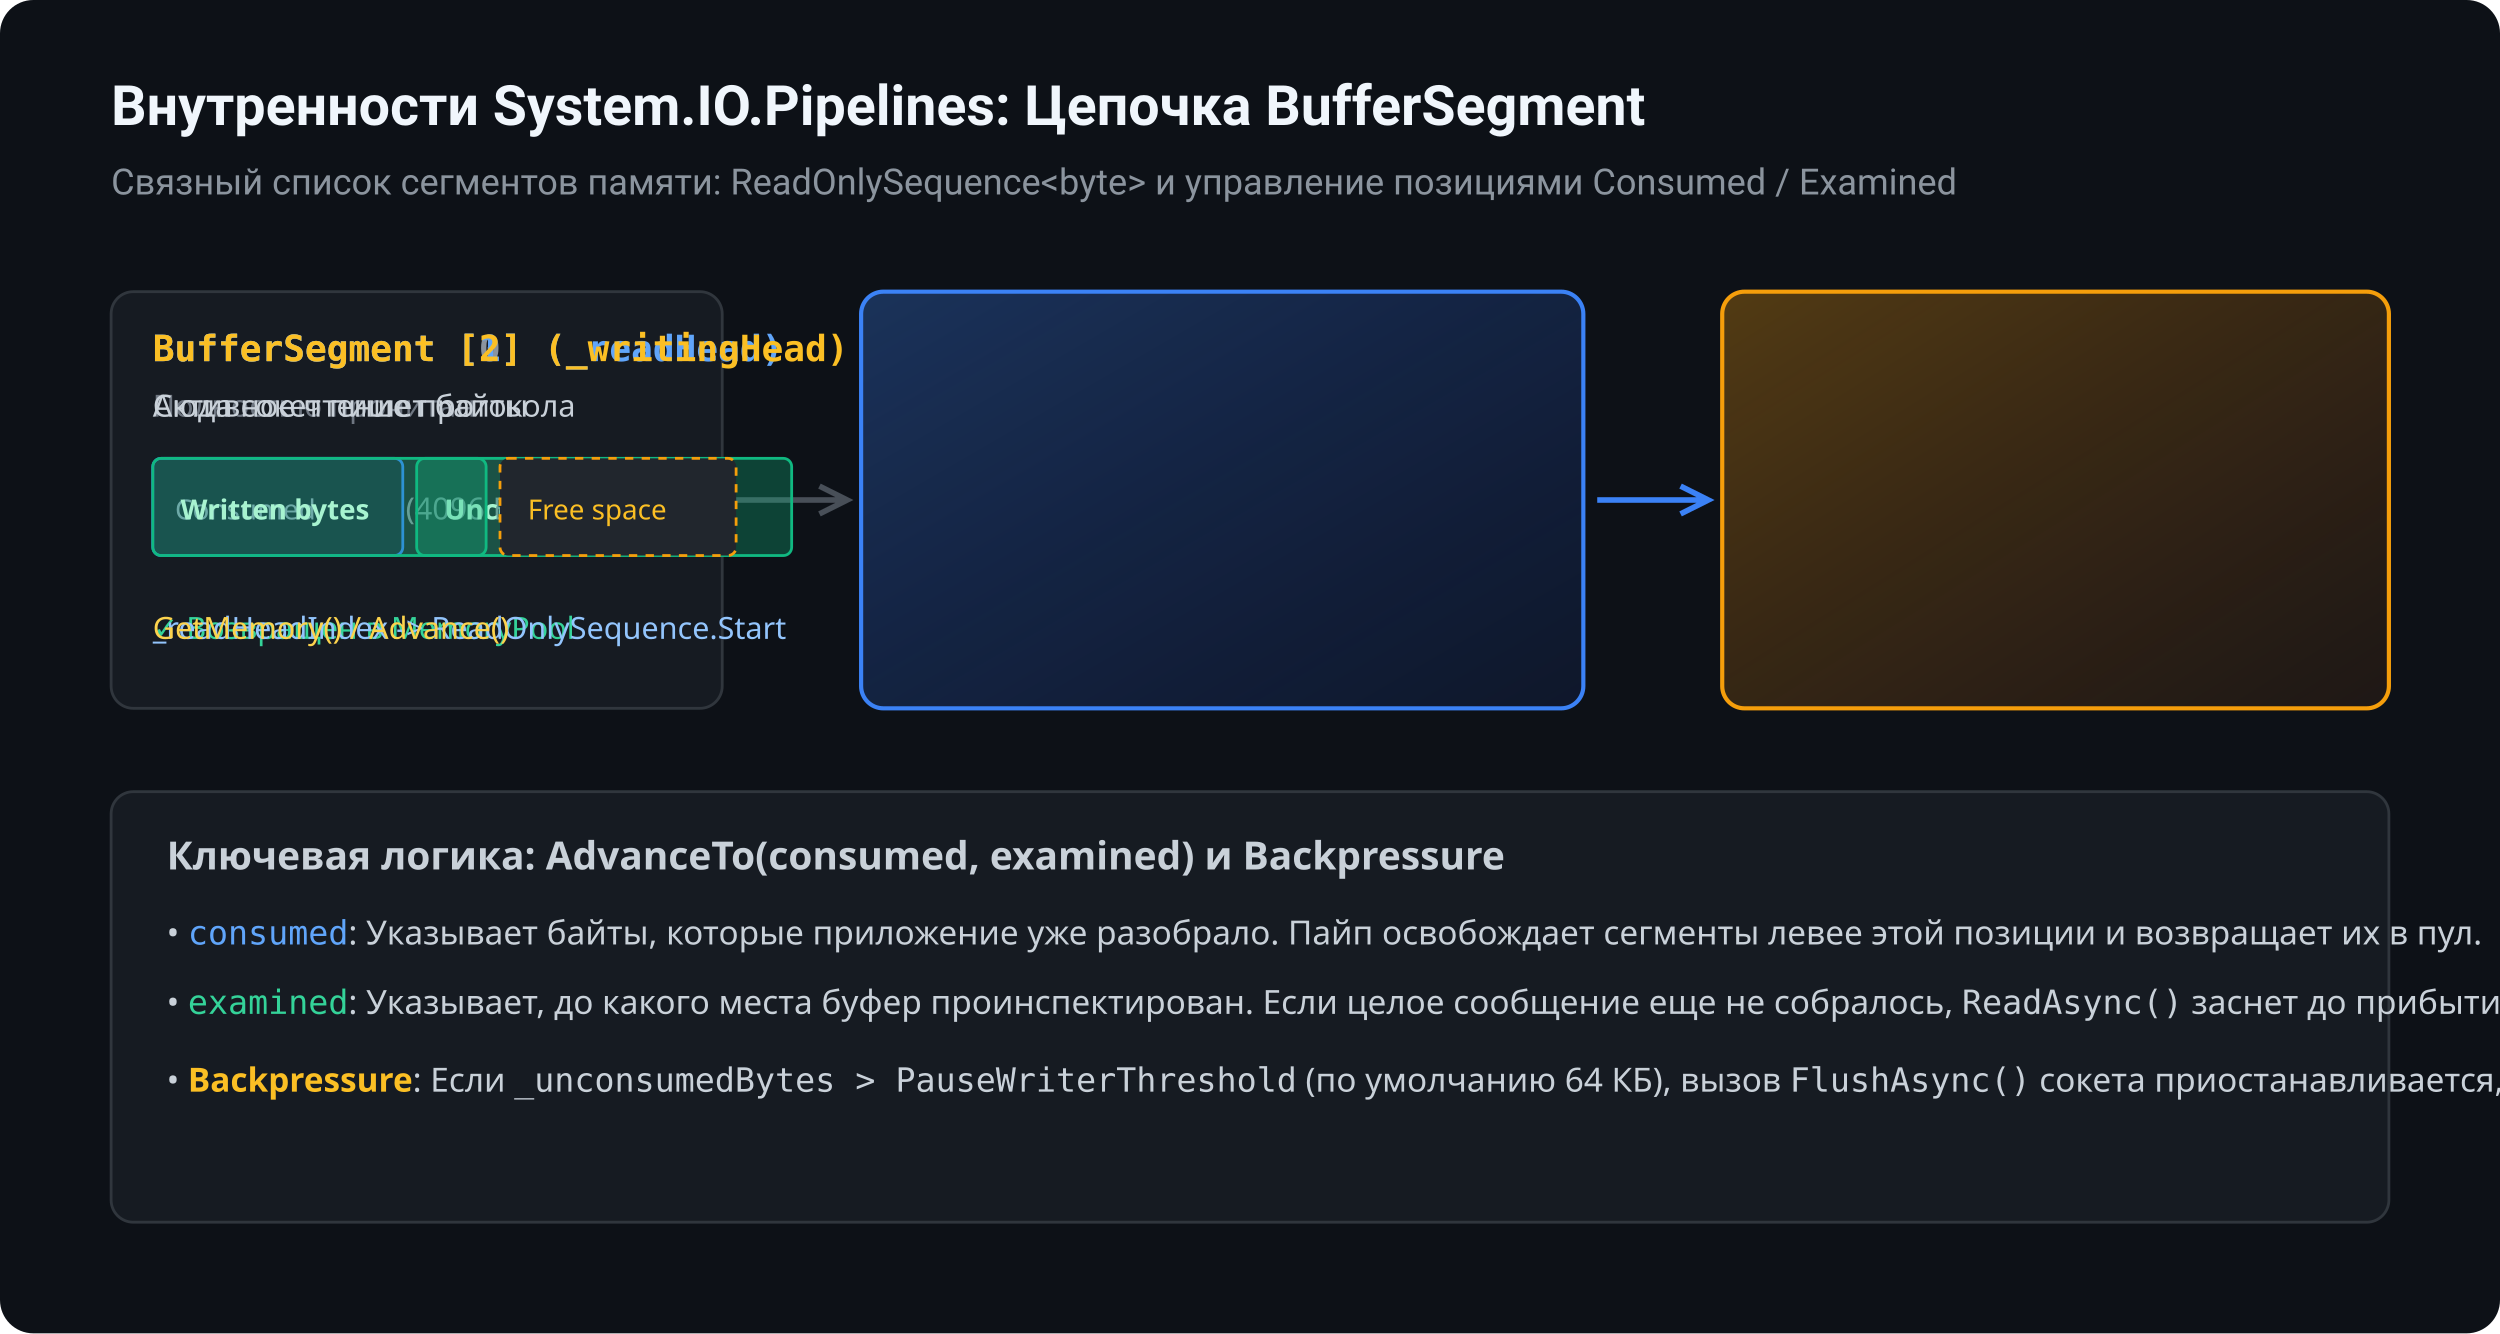
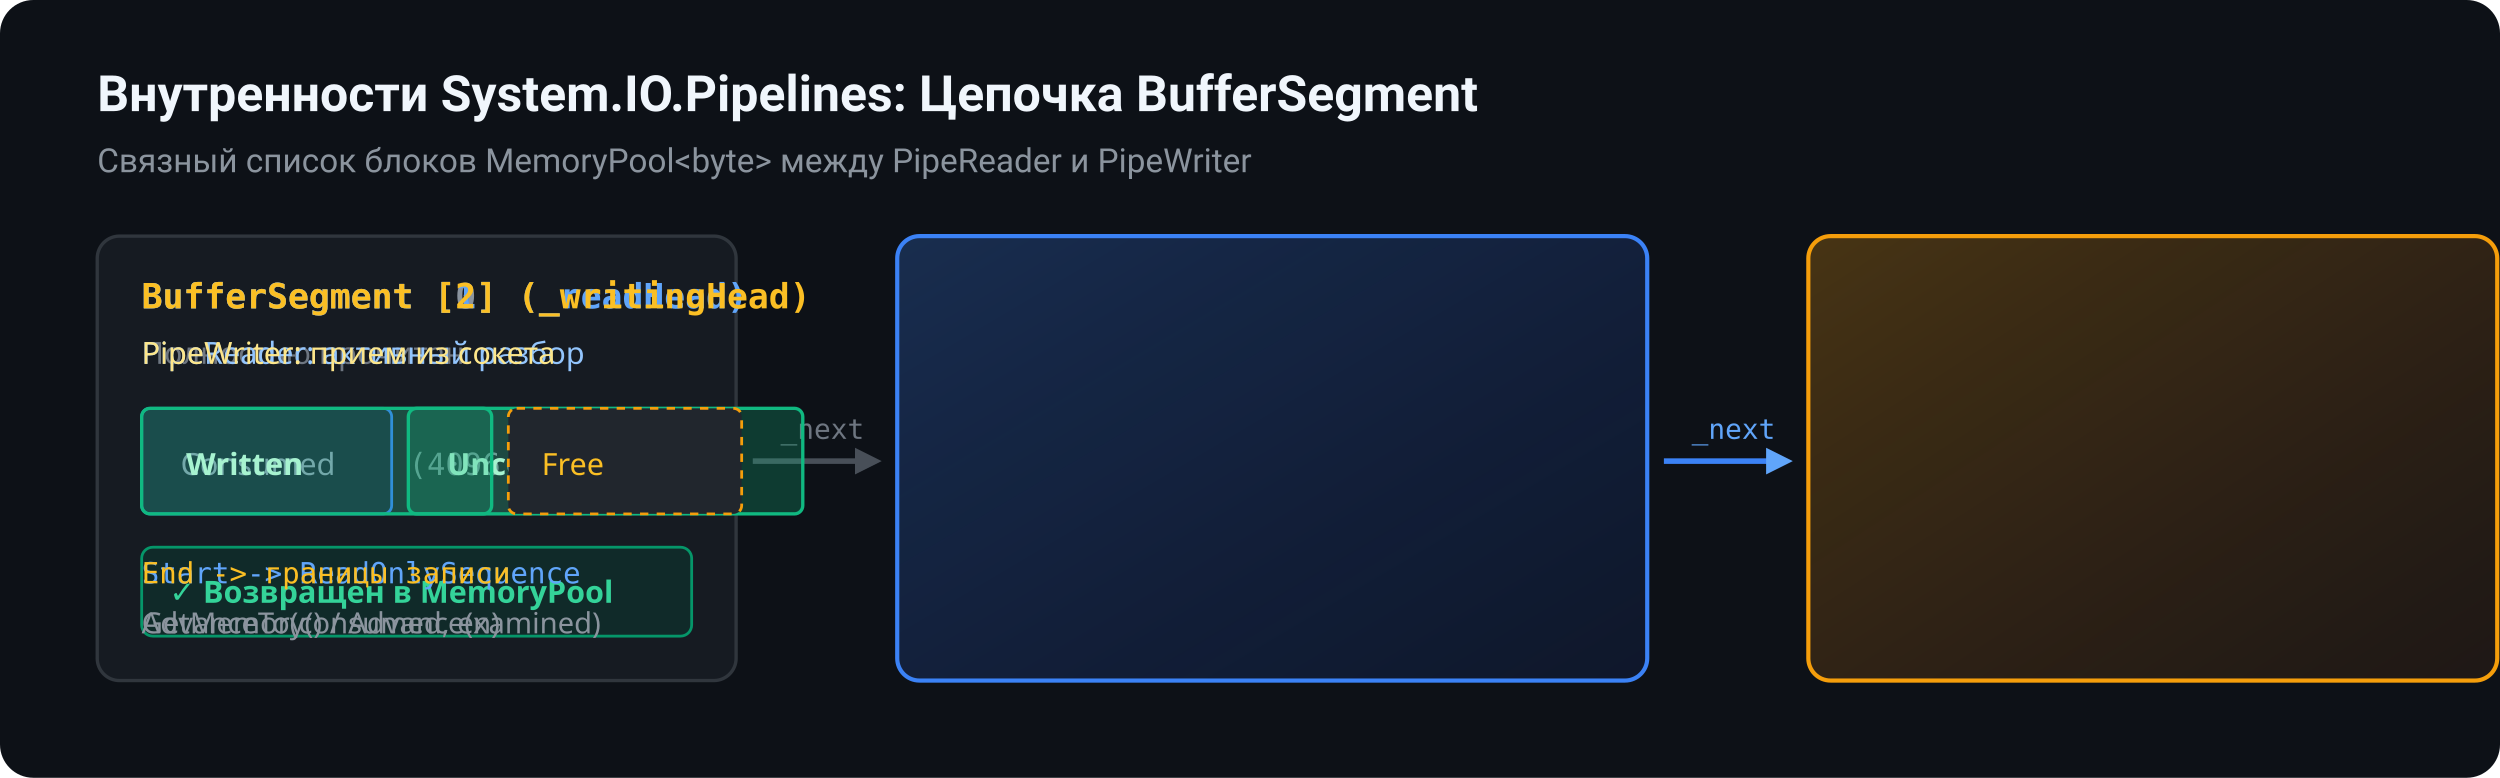
- <svg xmlns="http://www.w3.org/2000/svg" viewBox="0 0 900 480" width="100%" height="100%">
+ <svg xmlns="http://www.w3.org/2000/svg" viewBox="0 0 900 280" width="900" height="280">
  <defs>
    <linearGradient id="grad-seg-read" x1="0" y1="0" x2="1" y2="1">
-       <stop offset="0%" stop-color="#3b82f6" stop-opacity="0.3" />
+       <stop offset="0%" stop-color="#3b82f6" stop-opacity="0.25" />
      <stop offset="100%" stop-color="#1d4ed8" stop-opacity="0.1" />
    </linearGradient>
-     <linearGradient id="grad-seg-active" x1="0" y1="0" x2="1" y2="1">
-       <stop offset="0%" stop-color="#10b981" stop-opacity="0.3" />
-       <stop offset="100%" stop-color="#047857" stop-opacity="0.1" />
-     </linearGradient>
    <linearGradient id="grad-seg-write" x1="0" y1="0" x2="1" y2="1">
-       <stop offset="0%" stop-color="#f59e0b" stop-opacity="0.3" />
+       <stop offset="0%" stop-color="#f59e0b" stop-opacity="0.25" />
      <stop offset="100%" stop-color="#b45309" stop-opacity="0.1" />
    </linearGradient>
+     <marker id="arrow" viewBox="0 0 10 10" refX="6" refY="5" markerWidth="6" markerHeight="6" orient="auto-start-reverse">
+       <path d="M 0 1 L 8 5 L 0 9 z" fill="#60a5fa" />
+     </marker>
+     <marker id="arrow-gray" viewBox="0 0 10 10" refX="6" refY="5" markerWidth="6" markerHeight="6" orient="auto-start-reverse">
+       <path d="M 0 1 L 8 5 L 0 9 z" fill="#484f58" />
+     </marker>
  </defs>
  <rect width="100%" height="100%" fill="#0d1117" rx="12" />
-   <text x="40" y="45" font-family="-apple-system, BlinkMacSystemFont, 'Segoe UI', Roboto, sans-serif" font-size="20" font-weight="700" fill="#f0f6fc">Внутренности System.IO.Pipelines: Цепочка BufferSegment</text>
-   <text x="40" y="70" font-family="-apple-system, BlinkMacSystemFont, 'Segoe UI', Roboto, sans-serif" font-size="13" fill="#8b949e">Связный список сегментов памяти: ReadOnlySequence&lt;byte&gt; и управление позициями Consumed / Examined</text>
-   <g transform="translate(40, 105)">
-     <rect x="0" y="0" width="220" height="150" rx="8" fill="#161b22" stroke="#30363d" stroke-width="1" />
-     <text x="15" y="25" font-family="monospace" font-size="13" font-weight="700" fill="#8b949e">BufferSegment [0]</text>
-     <text x="15" y="45" font-family="sans-serif" font-size="11" fill="#6e7681">Полностью прочитан</text>
-     <rect x="15" y="60" width="190" height="35" rx="4" fill="#21262d" stroke="#30363d" />
-     <text x="25" y="82" font-family="sans-serif" font-size="11" fill="#8b949e">Memory&lt;byte&gt; (4096 B)</text>
-     <text x="15" y="125" font-family="sans-serif" font-size="11" fill="#34d399">✓ Возвращен в MemoryPool</text>
-     <path d="M 225,75 L 265,75 M 255,70 L 265,75 L 255,80" stroke="#484f58" stroke-width="2" fill="none" />
-     <rect x="270" y="0" width="260" height="150" rx="8" fill="url(#grad-seg-read)" stroke="#3b82f6" stroke-width="1.5" />
-     <text x="15" y="25" font-family="monospace" font-size="13" font-weight="700" fill="#60a5fa">BufferSegment [1] (_readHead)</text>
-     <text x="15" y="45" font-family="sans-serif" font-size="11" fill="#c9d1d9">Активное чтение протокола</text>
-     <g transform="translate(15, 60)">
-       <rect x="0" y="0" width="90" height="35" rx="3" fill="#1e293b" stroke="#3b82f6" />
-       <text x="8" y="22" font-family="sans-serif" font-size="10" fill="#94a3b8">Consumed</text>
-       <rect x="95" y="0" width="135" height="35" rx="3" fill="#10b981" fill-opacity="0.3" stroke="#10b981" />
-       <text x="105" y="22" font-family="sans-serif" font-size="10" font-weight="600" fill="#a7f3d0">Unconsumed</text>
+   <text x="35" y="40" font-family="-apple-system, BlinkMacSystemFont, 'Segoe UI', Roboto, sans-serif" font-size="18" font-weight="700" fill="#f0f6fc">Внутренности System.IO.Pipelines: Цепочка BufferSegment</text>
+   <text x="35" y="62" font-family="-apple-system, BlinkMacSystemFont, 'Segoe UI', Roboto, sans-serif" font-size="12" fill="#8b949e">Связный список блоков MemoryPool&lt;byte&gt; между PipeReader и PipeWriter</text>
+   <g transform="translate(35, 85)">
+     <rect x="0" y="0" width="230" height="160" rx="8" fill="#161b22" stroke="#30363d" stroke-width="1.2" />
+     <text x="16" y="26" font-family="monospace" font-size="12.5" font-weight="700" fill="#8b949e">BufferSegment [0]</text>
+     <text x="16" y="46" font-family="sans-serif" font-size="11" fill="#6e7681">Полностью прочитан</text>
+     <rect x="16" y="62" width="198" height="38" rx="4" fill="#21262d" stroke="#30363d" />
+     <text x="26" y="86" font-family="monospace" font-size="11" fill="#8b949e">Memory&lt;byte&gt; (4096 B)</text>
+     <rect x="16" y="112" width="198" height="32" rx="4" fill="#064e3b" fill-opacity="0.3" stroke="#059669" />
+     <text x="26" y="132" font-family="sans-serif" font-size="11" font-weight="600" fill="#34d399">✓ Возвращен в MemoryPool</text>
+     <line x1="236" y1="81" x2="280" y2="81" stroke="#484f58" stroke-width="2" marker-end="url(#arrow-gray)" />
+     <text x="246" y="73" font-family="monospace" font-size="10" fill="#6e7681">_next</text>
+     <rect x="288" y="0" width="270" height="160" rx="8" fill="url(#grad-seg-read)" stroke="#3b82f6" stroke-width="1.5" />
+     <text x="16" y="26" font-family="monospace" font-size="12.5" font-weight="700" fill="#60a5fa">BufferSegment [1] (_readHead)</text>
+     <text x="16" y="46" font-family="sans-serif" font-size="11" fill="#93c5fd">PipeReader: активный разбор</text>
+     <g transform="translate(16, 62)">
+       <rect x="0" y="0" width="90" height="38" rx="3" fill="#1e293b" stroke="#3b82f6" stroke-width="1" />
+       <text x="14" y="24" font-family="sans-serif" font-size="11" fill="#94a3b8">Consumed</text>
+       <rect x="96" y="0" width="142" height="38" rx="3" fill="#10b981" fill-opacity="0.25" stroke="#10b981" stroke-width="1.2" />
+       <text x="110" y="24" font-family="sans-serif" font-size="11" font-weight="600" fill="#a7f3d0">Unconsumed Data</text>
    </g>
-     <text x="15" y="125" font-family="sans-serif" font-size="11" fill="#93c5fd">_readHeadIndex -&gt; ReadOnlySequence.Start</text>
-     <path d="M 535,75 L 575,75 M 565,70 L 575,75 L 565,80" stroke="#3b82f6" stroke-width="2" fill="none" />
-     <rect x="580" y="0" width="240" height="150" rx="8" fill="url(#grad-seg-write)" stroke="#f59e0b" stroke-width="1.5" />
-     <text x="15" y="25" font-family="monospace" font-size="13" font-weight="700" fill="#fbbf24">BufferSegment [2] (_writingHead)</text>
-     <text x="15" y="45" font-family="sans-serif" font-size="11" fill="#c9d1d9">Сюда сокет пишет байты</text>
-     <g transform="translate(15, 60)">
-       <rect x="0" y="0" width="120" height="35" rx="3" fill="#10b981" fill-opacity="0.3" stroke="#10b981" />
-       <text x="10" y="22" font-family="sans-serif" font-size="10" font-weight="600" fill="#a7f3d0">Written bytes</text>
-       <rect x="125" y="0" width="85" height="35" rx="3" fill="#21262d" stroke="#f59e0b" stroke-dasharray="3" />
-       <text x="135" y="22" font-family="sans-serif" font-size="10" fill="#fbbf24">Free space</text>
+     <text x="16" y="125" font-family="monospace" font-size="10.5" fill="#60a5fa">Start -&gt; ReadOnlySequence</text>
+     <text x="16" y="143" font-family="sans-serif" font-size="10.5" fill="#8b949e">AdvanceTo(consumed, examined)</text>
+     <line x1="564" y1="81" x2="608" y2="81" stroke="#3b82f6" stroke-width="2" marker-end="url(#arrow)" />
+     <text x="574" y="73" font-family="monospace" font-size="10" fill="#60a5fa">_next</text>
+     <rect x="616" y="0" width="248" height="160" rx="8" fill="url(#grad-seg-write)" stroke="#f59e0b" stroke-width="1.5" />
+     <text x="16" y="26" font-family="monospace" font-size="12.5" font-weight="700" fill="#fbbf24">BufferSegment [2] (_writingHead)</text>
+     <text x="16" y="46" font-family="sans-serif" font-size="11" fill="#fde68a">PipeWriter: прием из сокета</text>
+     <g transform="translate(16, 62)">
+       <rect x="0" y="0" width="126" height="38" rx="3" fill="#10b981" fill-opacity="0.25" stroke="#10b981" stroke-width="1.2" />
+       <text x="16" y="24" font-family="sans-serif" font-size="11" font-weight="600" fill="#a7f3d0">Written</text>
+       <rect x="132" y="0" width="84" height="38" rx="3" fill="#21262d" stroke="#f59e0b" stroke-dasharray="3" stroke-width="1" />
+       <text x="144" y="24" font-family="sans-serif" font-size="11" fill="#fbbf24">Free</text>
    </g>
-     <text x="15" y="125" font-family="sans-serif" font-size="11" fill="#fcd34d">GetMemory() / Advance()</text>
-   </g>
-   <g transform="translate(40, 285)">
-     <rect x="0" y="0" width="820" height="155" rx="8" fill="#161b22" stroke="#30363d" stroke-width="1" />
-     <text x="20" y="28" font-family="sans-serif" font-size="14" font-weight="700" fill="#c9d1d9">Ключевая логика: AdvanceTo(consumed, examined) и Backpressure</text>
-     <text x="20" y="55" font-family="sans-serif" font-size="12" fill="#c9d1d9">
-       • <tspan font-family="monospace" fill="#60a5fa">consumed</tspan>: Указывает байты, которые приложение уже разобрало. Пайп освобождает сегменты левее этой позиции и возвращает их в пул.
-     </text>
-     <text x="20" y="80" font-family="sans-serif" font-size="12" fill="#c9d1d9">
-       • <tspan font-family="monospace" fill="#34d399">examined</tspan>: Указывает, до какого места буфер проинспектирован. Если целое сообщение еще не собралось, <tspan font-family="monospace">ReadAsync()</tspan> заснет до прибытия новых байтов, предотвращая 100% spinlock CPU.
-     </text>
-     <text x="20" y="108" font-family="sans-serif" font-size="12" fill="#c9d1d9">
-       • <tspan font-weight="600" fill="#fbbf24">Backpressure</tspan>: Если <tspan font-family="monospace">_unconsumedBytes &gt; PauseWriterThreshold</tspan> (по умолчанию 64 КБ), вызов <tspan font-family="monospace">FlushAsync()</tspan> сокета приостанавливается, пока парсер не разгребет очередь. Сервер никогда не падает с OutOfMemory.
-     </text>
+     <text x="16" y="125" font-family="monospace" font-size="10.5" fill="#fbbf24">End -&gt; границы записи</text>
+     <text x="16" y="143" font-family="sans-serif" font-size="10.5" fill="#8b949e">GetMemory() / Advance(n)</text>
  </g>
</svg>
